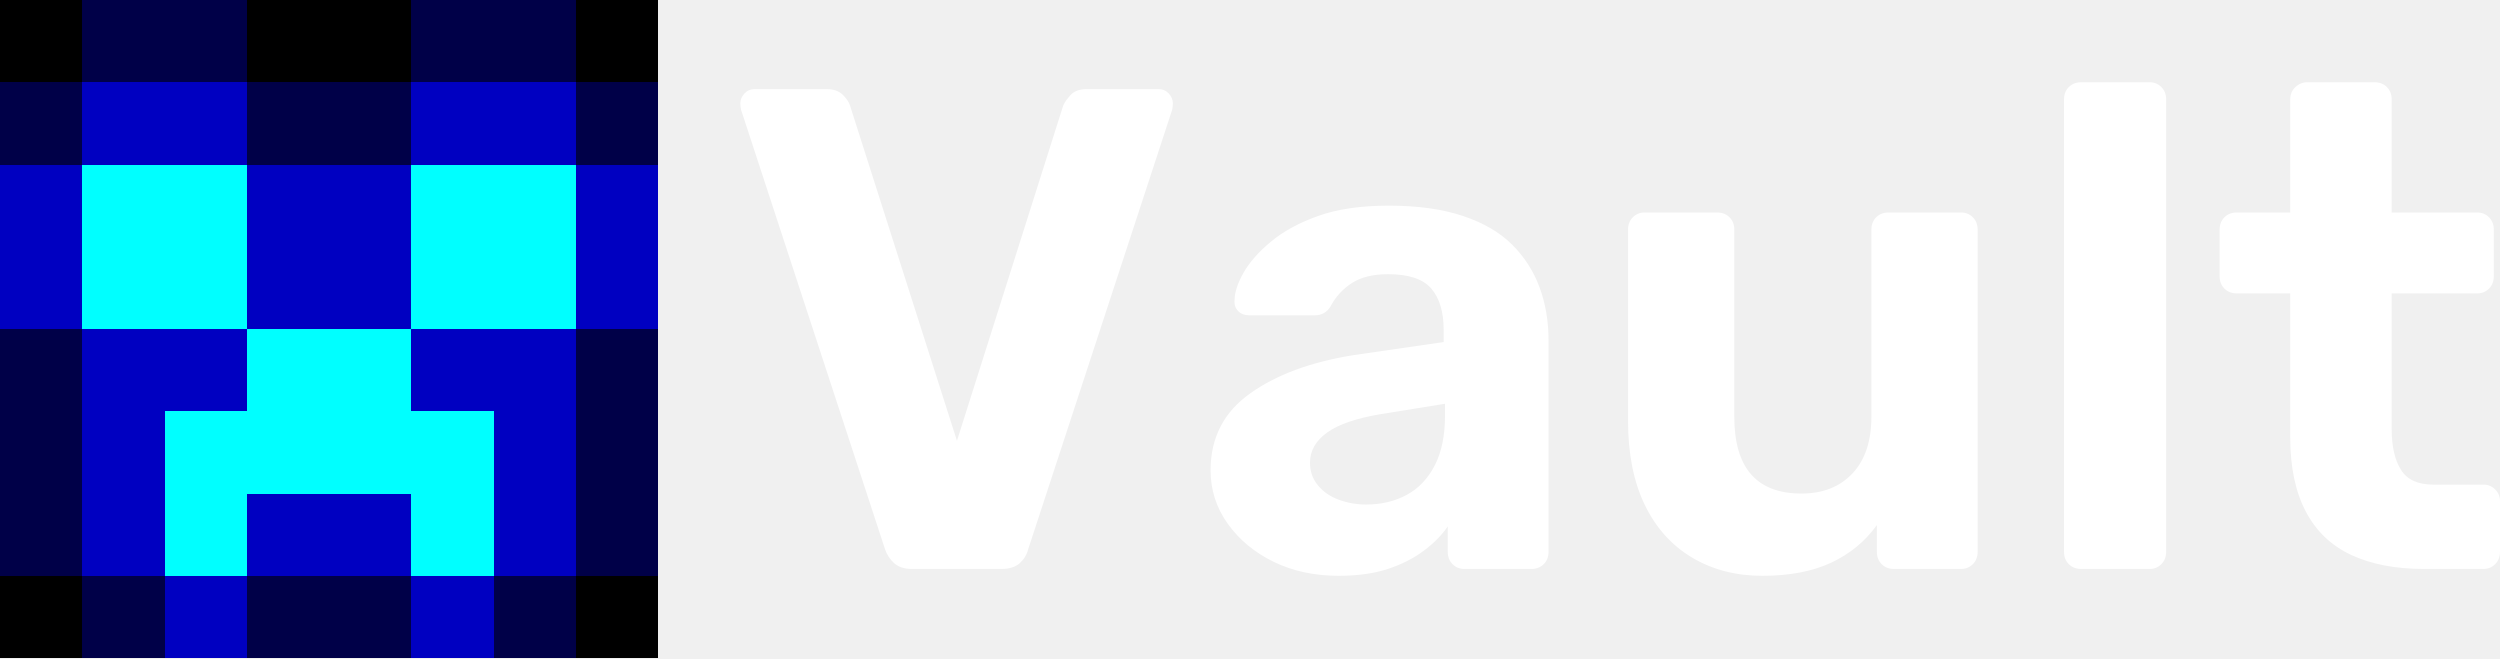
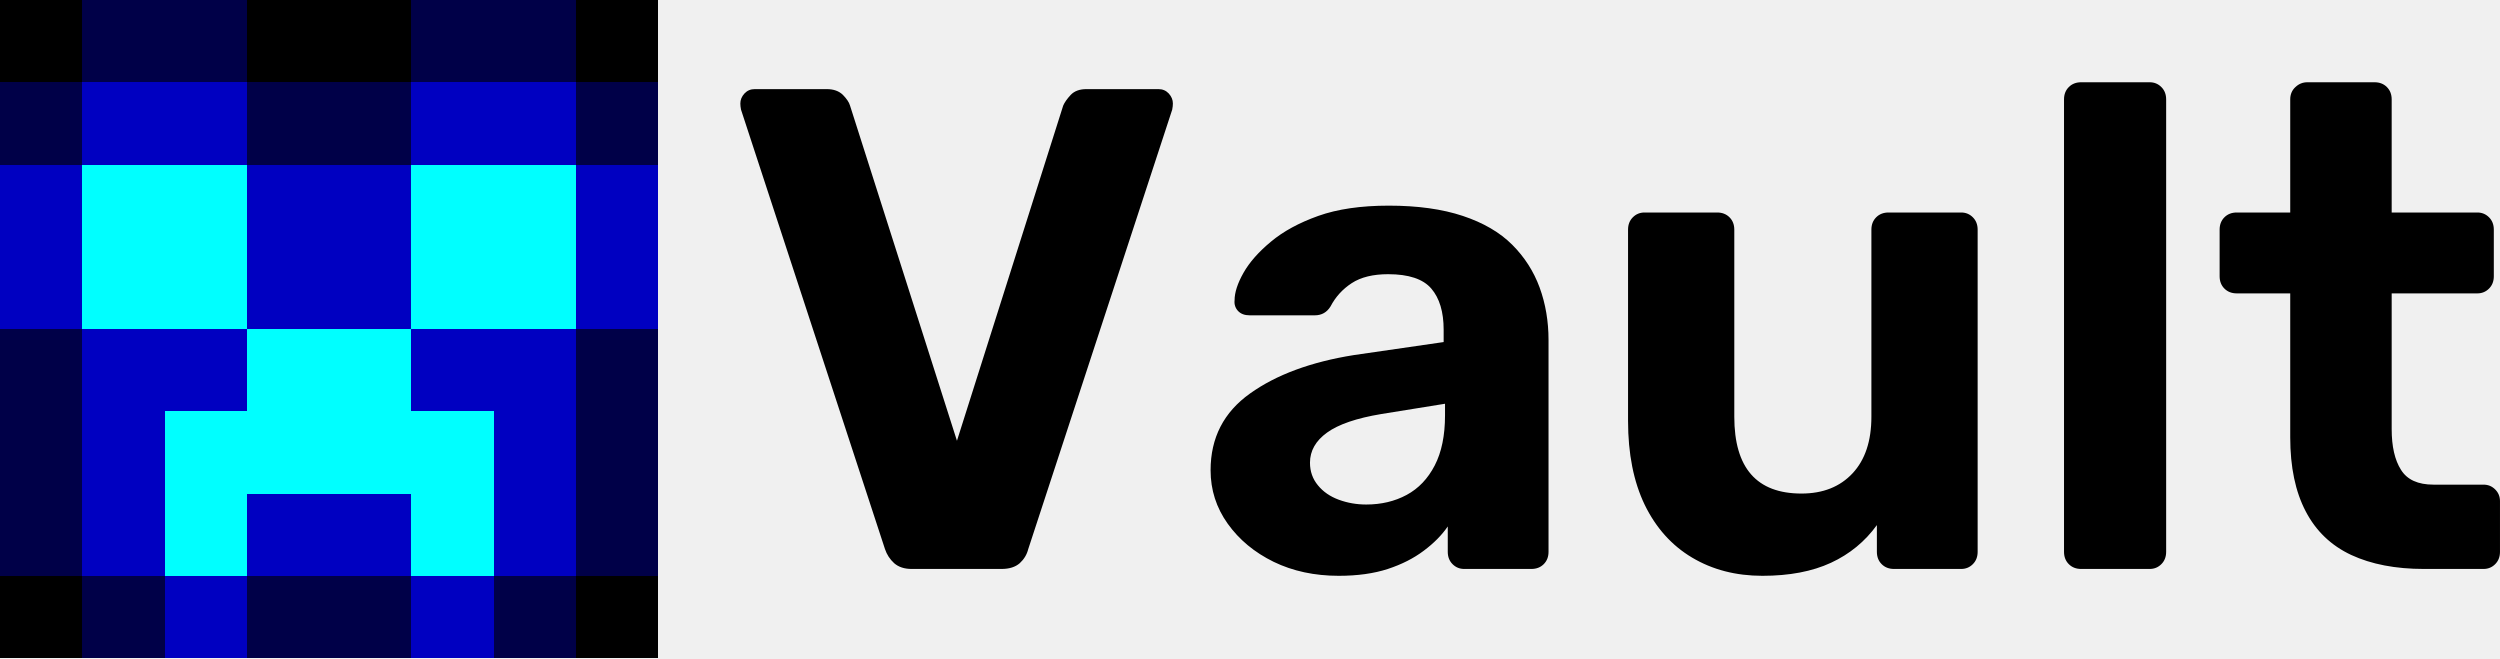
<svg xmlns="http://www.w3.org/2000/svg" viewBox="0 0 30.392 8">
  <path d="         M0 0 h1 v1 h-1         M3 0 h2 v1 h-2         M7 0 h1 v1 h-1         M0 7 h1 v1 h-1         M7 7 h1 v1 h-1     z" fill="rgb(0, 0, 0)" shape-rendering="crispEdges" />
  <path d="         M1 0 h2 v1 h-2         M5 0 h2 v1 h-2         M0 1 h1 v1 h-1         M3 1 h2 v1 h-2         M7 1 h1 v1 h-1         M0 4 h1 v3 h-1         M7 4 h1 v3 h-1         M1 7 h1 v1 h-1         M3 7 h2 v1 h-2         M6 7 h1 v1 h-1     z" fill="rgb(0, 0, 72)" shape-rendering="crispEdges" />
  <path d="         M1 1 h2 v1 h-2         M5 1 h2 v1 h-2         M0 2 h1 v2 h-1         M3 2 h2 v2 h-2         M7 2 h1 v2 h-1         M1 4 h2 v1 h-1 v2 h-1         M7 4 h-2 v1 h1 v2 h1         M3 6 h2 v1 h-2         M2 7 h1 v1 h-1         M5 7 h1 v1 h-1     z" fill="rgb(0, 0, 193)" shape-rendering="crispEdges" />
  <path d="         M1 2 h2 v2 h-2         M5 2 h2 v2 h-2         M3 4 h2 v2 h-2 M5 5 h1 v2 h-1 M2 5 h1 v2 h-1     z" fill="rgb(0, 255, 255)" shape-rendering="crispEdges" />
  <svg x="9" y="1" width="21.392" height="6" viewBox="0 11.25 128.35 36" data-asc="0.935">
    <defs />
    <g>
-       <g fill="#ffffff">
-         <g fill="#ffffff" transform="translate(0, 0)">
+       <g class="tw-fill-marketing-logo">
+         <g class="tw-fill-marketing-logo" transform="translate(0, 0)">
          <path d="M12.50 46.75Q11.70 46.75 11.22 46.33Q10.75 45.90 10.55 45.30L0.05 13.25Q0 13 0 12.80Q0 12.40 0.30 12.07Q0.60 11.75 1.05 11.75L6.30 11.75Q7.05 11.75 7.48 12.17Q7.90 12.60 8 12.95L15.80 37.40L23.55 12.95Q23.70 12.60 24.10 12.17Q24.50 11.75 25.25 11.75L30.50 11.75Q30.95 11.75 31.25 12.07Q31.55 12.40 31.55 12.80Q31.55 13 31.50 13.25L21 45.30Q20.85 45.90 20.38 46.33Q19.90 46.75 19.05 46.75L12.50 46.75ZM43.65 47.25Q41 47.25 38.90 46.23Q36.80 45.20 35.55 43.45Q34.30 41.70 34.30 39.55Q34.30 36 37.18 33.95Q40.05 31.90 44.75 31.15L51.30 30.20L51.30 29.30Q51.30 27.35 50.40 26.30Q49.50 25.25 47.25 25.25Q45.60 25.25 44.60 25.90Q43.60 26.55 43.05 27.60Q42.65 28.25 41.90 28.25L37.15 28.25Q36.60 28.25 36.30 27.93Q36 27.60 36.05 27.15Q36.05 26.30 36.70 25.15Q37.35 24 38.70 22.88Q40.05 21.75 42.15 21Q44.25 20.25 47.30 20.25Q50.45 20.25 52.70 21Q54.95 21.75 56.30 23.10Q57.65 24.45 58.30 26.22Q58.95 28 58.95 30.05L58.95 45.50Q58.95 46.05 58.60 46.40Q58.25 46.75 57.70 46.75L52.80 46.75Q52.30 46.75 51.95 46.40Q51.60 46.05 51.60 45.50L51.60 43.65Q50.95 44.60 49.85 45.42Q48.75 46.25 47.23 46.75Q45.70 47.25 43.65 47.25M45.65 42.05Q47.30 42.05 48.60 41.35Q49.90 40.65 50.65 39.20Q51.40 37.75 51.40 35.55L51.40 34.70L46.75 35.45Q44.05 35.90 42.80 36.80Q41.55 37.70 41.55 39Q41.55 39.95 42.13 40.65Q42.70 41.35 43.65 41.70Q44.60 42.05 45.65 42.05ZM74.55 47.25Q71.65 47.25 69.42 45.92Q67.20 44.60 65.97 42.08Q64.75 39.55 64.75 35.95L64.75 22Q64.75 21.45 65.10 21.10Q65.45 20.75 65.95 20.75L71.25 20.75Q71.80 20.75 72.15 21.10Q72.50 21.45 72.50 22L72.50 35.65Q72.50 41.25 77.40 41.25Q79.75 41.25 81.13 39.77Q82.50 38.30 82.50 35.65L82.50 22Q82.50 21.45 82.85 21.10Q83.20 20.75 83.75 20.75L89.05 20.75Q89.55 20.75 89.90 21.10Q90.25 21.45 90.25 22L90.25 45.50Q90.25 46.05 89.90 46.40Q89.55 46.75 89.05 46.75L84.15 46.75Q83.60 46.75 83.25 46.40Q82.90 46.05 82.90 45.50L82.90 43.55Q81.60 45.35 79.55 46.30Q77.50 47.25 74.55 47.25ZM97.80 46.75Q97.25 46.75 96.90 46.40Q96.55 46.05 96.55 45.50L96.55 12.50Q96.55 11.95 96.90 11.60Q97.25 11.25 97.80 11.25L102.80 11.25Q103.30 11.25 103.65 11.60Q104 11.95 104 12.50L104 45.50Q104 46.05 103.65 46.40Q103.30 46.75 102.80 46.75L97.80 46.75ZM122.80 46.75Q119.70 46.75 117.50 45.73Q115.30 44.70 114.18 42.55Q113.05 40.40 113.05 37.15L113.05 26.65L109.15 26.65Q108.60 26.65 108.25 26.30Q107.90 25.95 107.90 25.40L107.90 22Q107.90 21.45 108.25 21.10Q108.60 20.75 109.15 20.75L113.05 20.75L113.05 12.50Q113.05 11.95 113.43 11.60Q113.80 11.25 114.30 11.25L119.20 11.25Q119.75 11.25 120.10 11.60Q120.45 11.95 120.45 12.50L120.45 20.75L126.70 20.75Q127.20 20.75 127.55 21.10Q127.90 21.45 127.90 22L127.90 25.40Q127.90 25.95 127.55 26.30Q127.20 26.65 126.70 26.65L120.45 26.65L120.45 36.55Q120.45 38.45 121.13 39.52Q121.80 40.60 123.50 40.60L127.15 40.60Q127.65 40.60 128 40.95Q128.35 41.30 128.35 41.80L128.35 45.50Q128.35 46.05 128 46.40Q127.65 46.75 127.15 46.75L122.80 46.75Z" />
        </g>
      </g>
    </g>
  </svg>
</svg>
